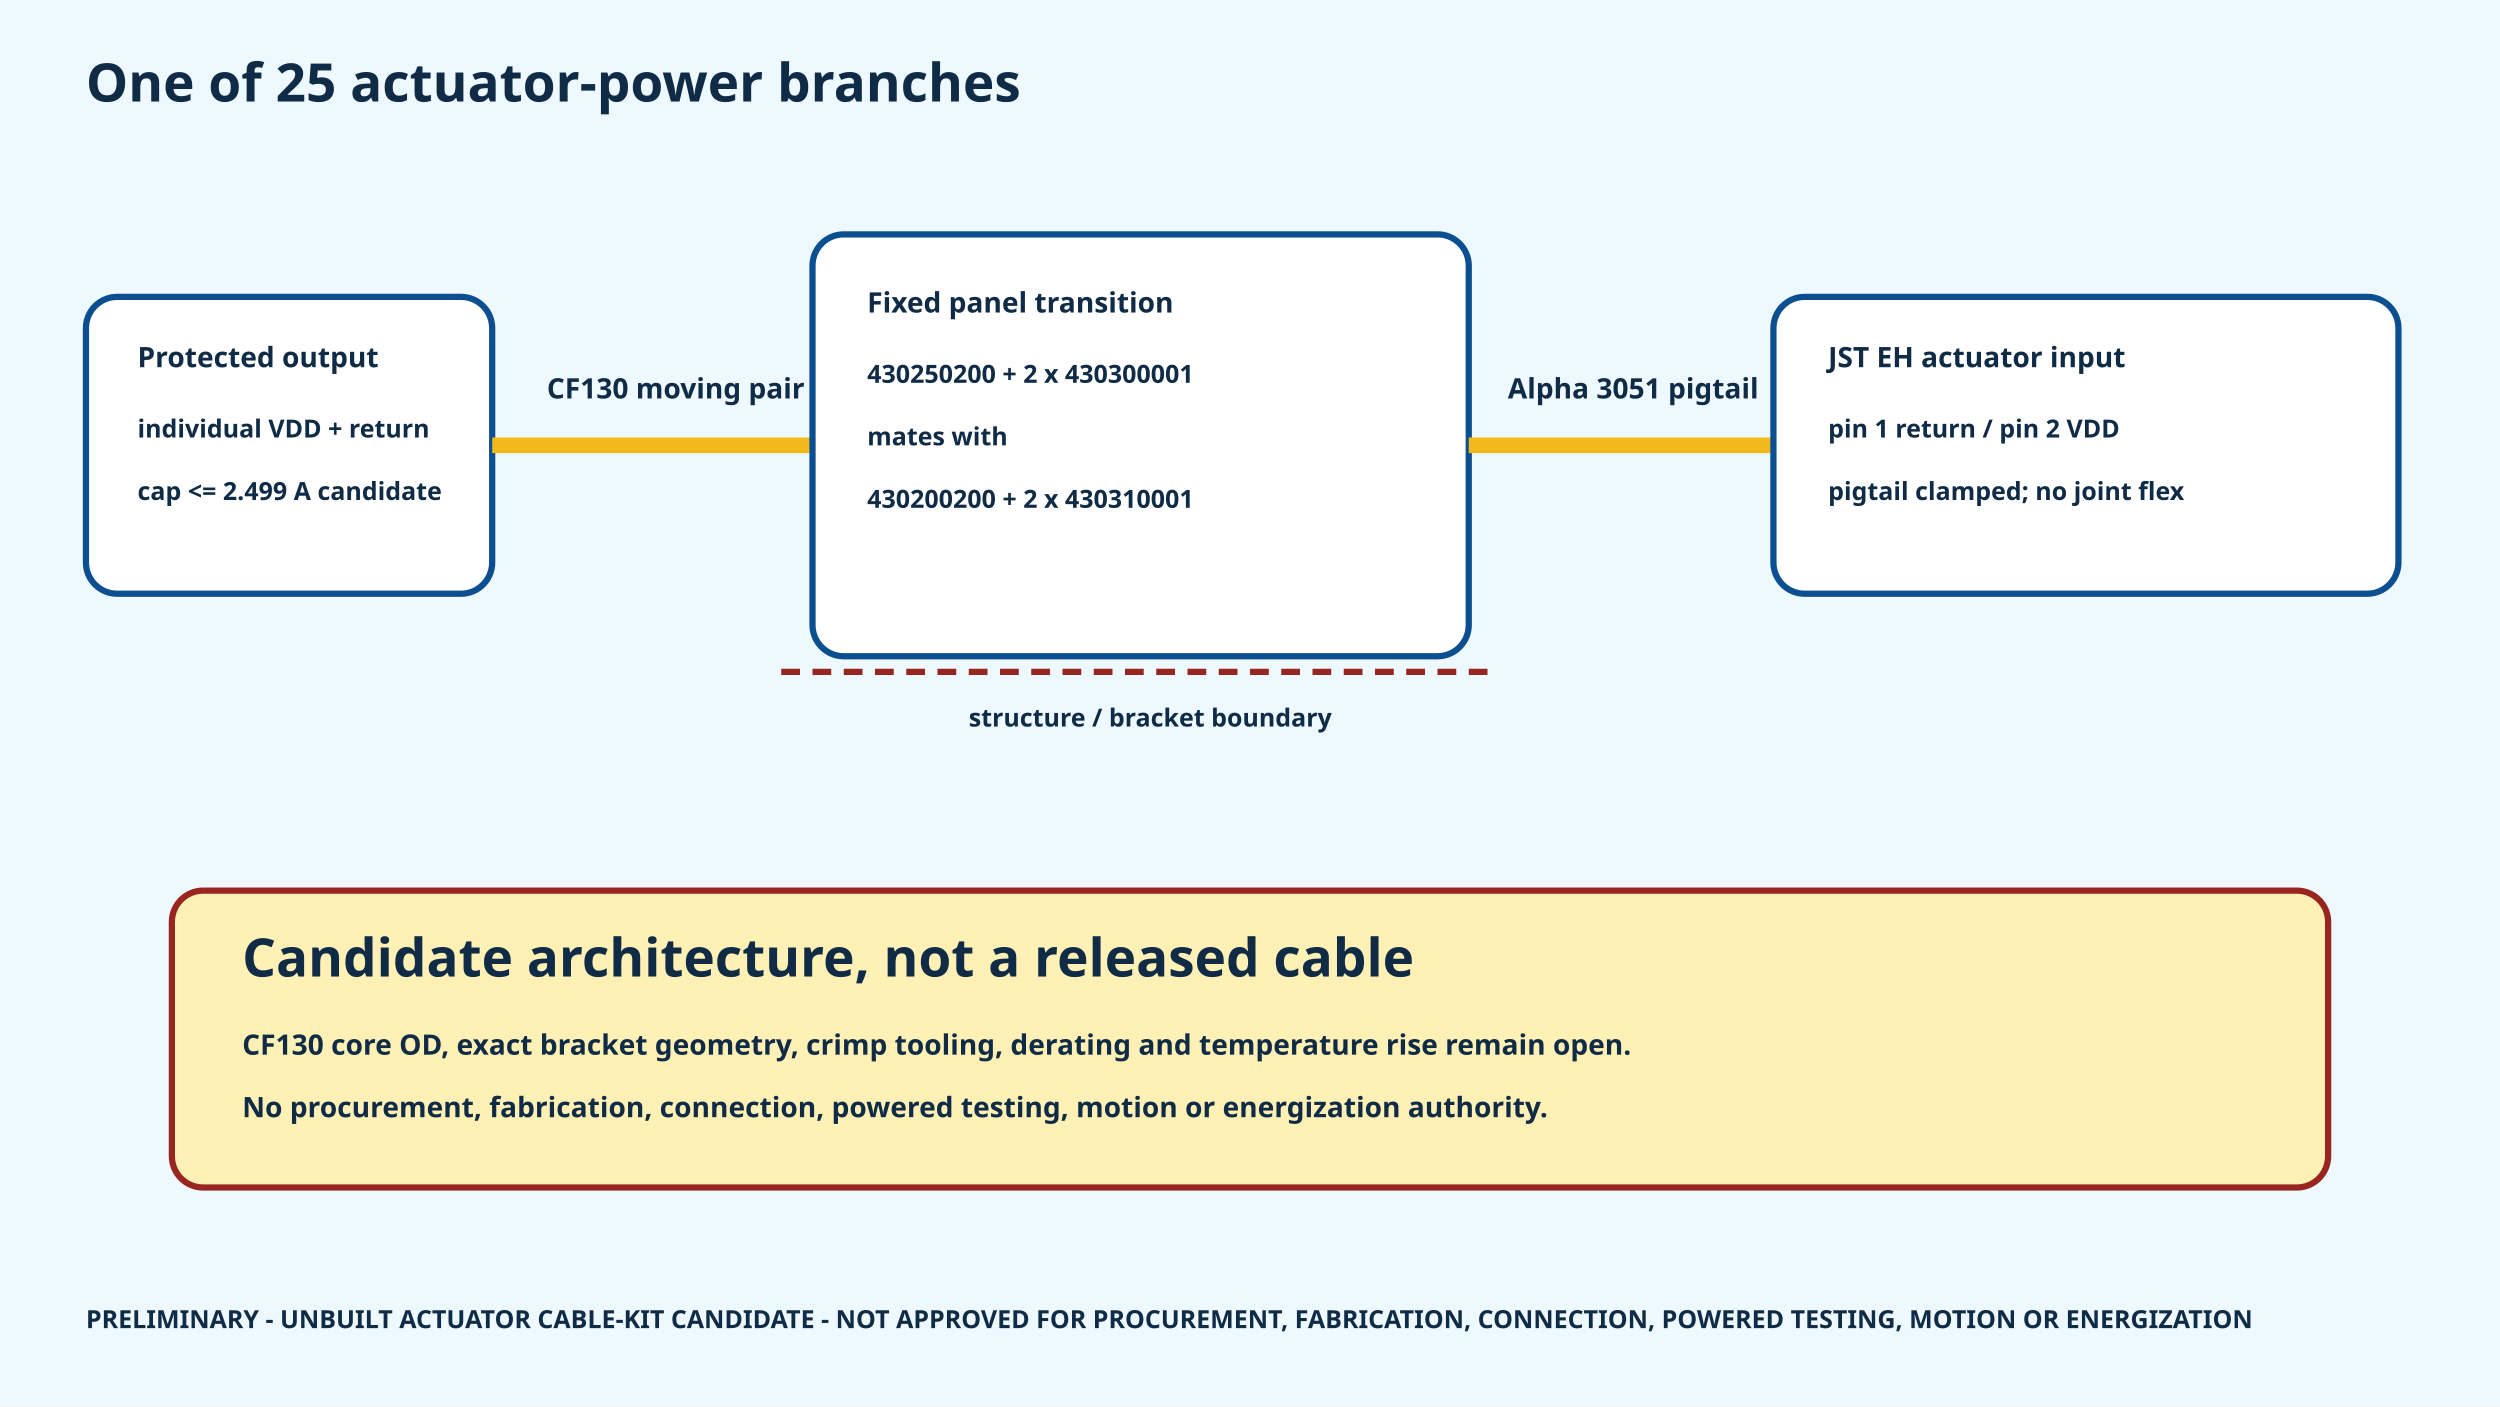
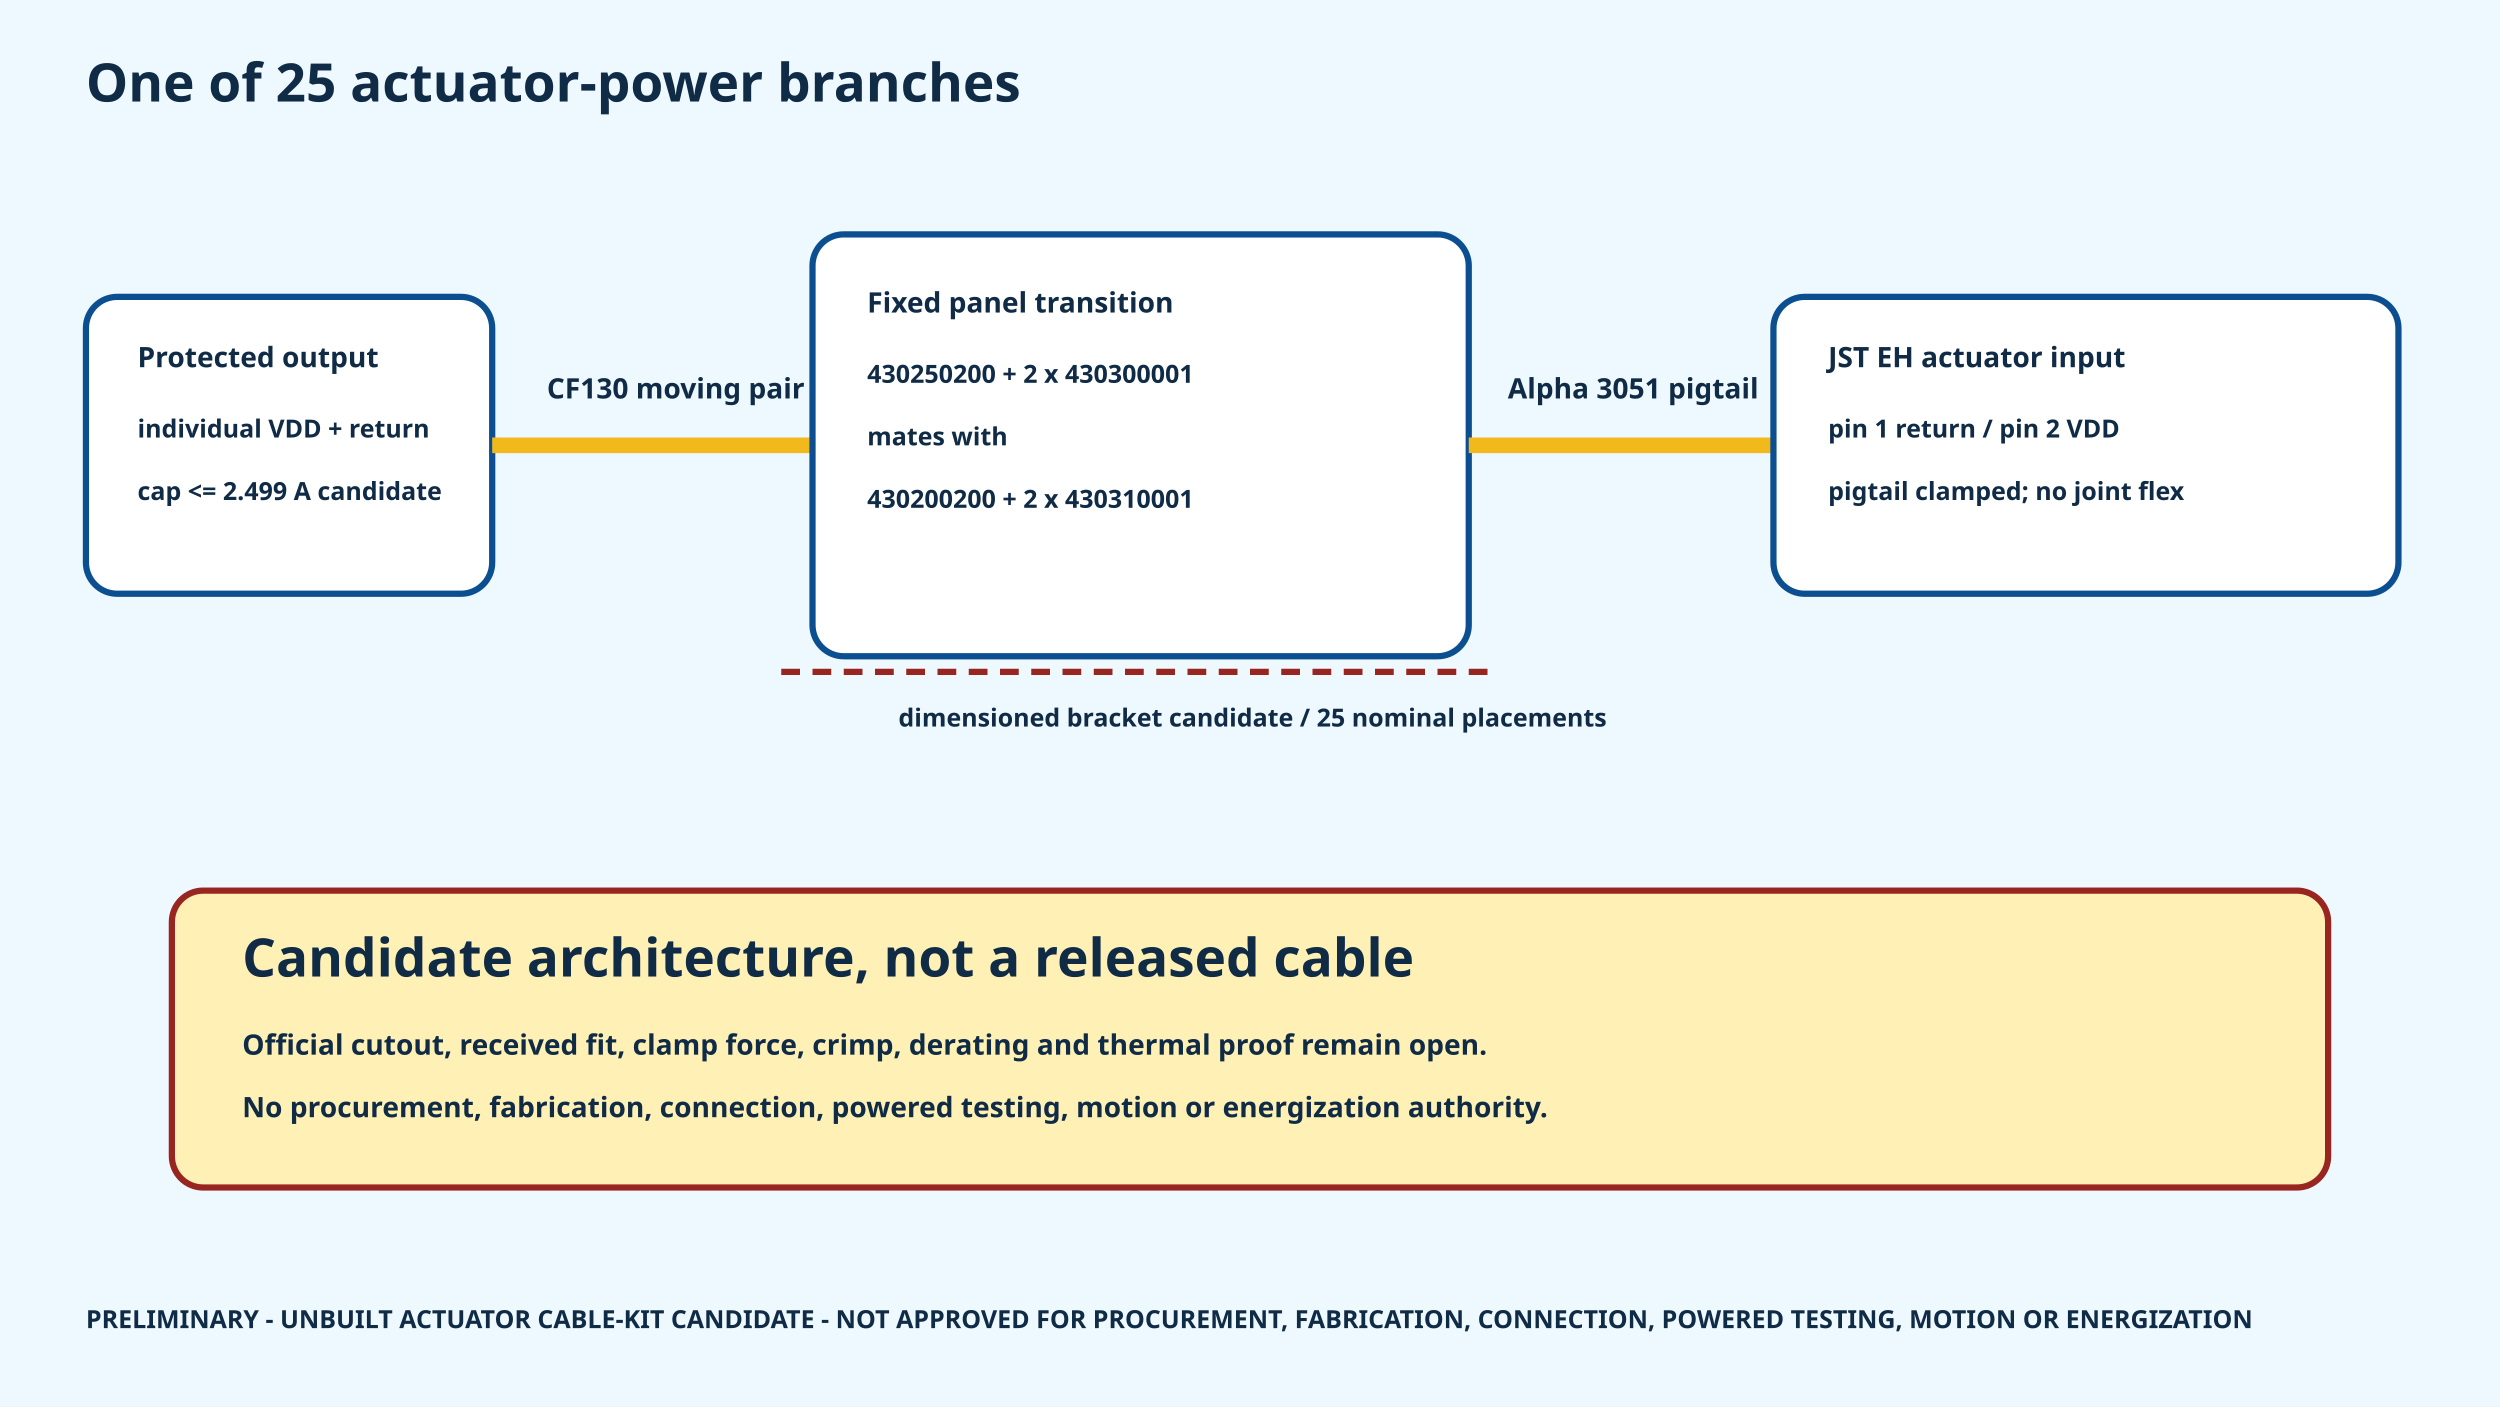
<svg xmlns="http://www.w3.org/2000/svg" width="1600" height="900" viewBox="0 0 1600 900" role="img" aria-labelledby="title desc">
  <style>text{font:600 18px system-ui;fill:#102b46}.h{font-size:34px;font-weight:900}.s{font-size:16px}.box{fill:#fff;stroke:#0b4f91;stroke-width:4}.power{stroke:#f2b91d;stroke-width:10;fill:none}.fixed{stroke:#982520;stroke-width:4;stroke-dasharray:12 8}.warn{fill:#fff0b5;stroke:#982520;stroke-width:4}</style>
  <rect width="1600" height="900" fill="#eef8ff" />
  <text class="h" x="55" y="65">One of 25 actuator-power branches</text>
  <rect class="box" x="55" y="190" width="260" height="190" rx="20" />
  <text x="88" y="235">Protected output</text>
  <text class="s" x="88" y="280">individual VDD + return</text>
  <text class="s" x="88" y="320">cap &lt;= 2.499 A candidate</text>
  <path class="power" d="M315 285 H520" />
  <text x="350" y="255">CF130 moving pair</text>
  <rect class="box" x="520" y="150" width="420" height="270" rx="20" />
  <text x="555" y="200">Fixed panel transition</text>
  <text class="s" x="555" y="245">430250200 + 2 x 430300001</text>
  <text class="s" x="555" y="285">mates with</text>
  <text class="s" x="555" y="325">430200200 + 2 x 430310001</text>
  <path class="fixed" d="M500 430 H960" />
-   <text class="s" x="620" y="465">structure / bracket boundary</text>
+   <text class="s" x="575" y="465">dimensioned bracket candidate / 25 nominal placements</text>
  <path class="power" d="M940 285 H1135" />
  <text x="965" y="255">Alpha 3051 pigtail</text>
  <rect class="box" x="1135" y="190" width="400" height="190" rx="20" />
  <text x="1170" y="235">JST EH actuator input</text>
  <text class="s" x="1170" y="280">pin 1 return / pin 2 VDD</text>
  <text class="s" x="1170" y="320">pigtail clamped; no joint flex</text>
  <rect class="warn" x="110" y="570" width="1380" height="190" rx="20" />
  <text class="h" x="155" y="625">Candidate architecture, not a released cable</text>
-   <text x="155" y="675">CF130 core OD, exact bracket geometry, crimp tooling, derating and temperature rise remain open.</text>
+   <text x="155" y="675">Official cutout, received fit, clamp force, crimp, derating and thermal proof remain open.</text>
  <text x="155" y="715">No procurement, fabrication, connection, powered testing, motion or energization authority.</text>
  <text class="s" x="55" y="850">PRELIMINARY - UNBUILT ACTUATOR CABLE-KIT CANDIDATE - NOT APPROVED FOR PROCUREMENT, FABRICATION, CONNECTION, POWERED TESTING, MOTION OR ENERGIZATION</text>
</svg>
